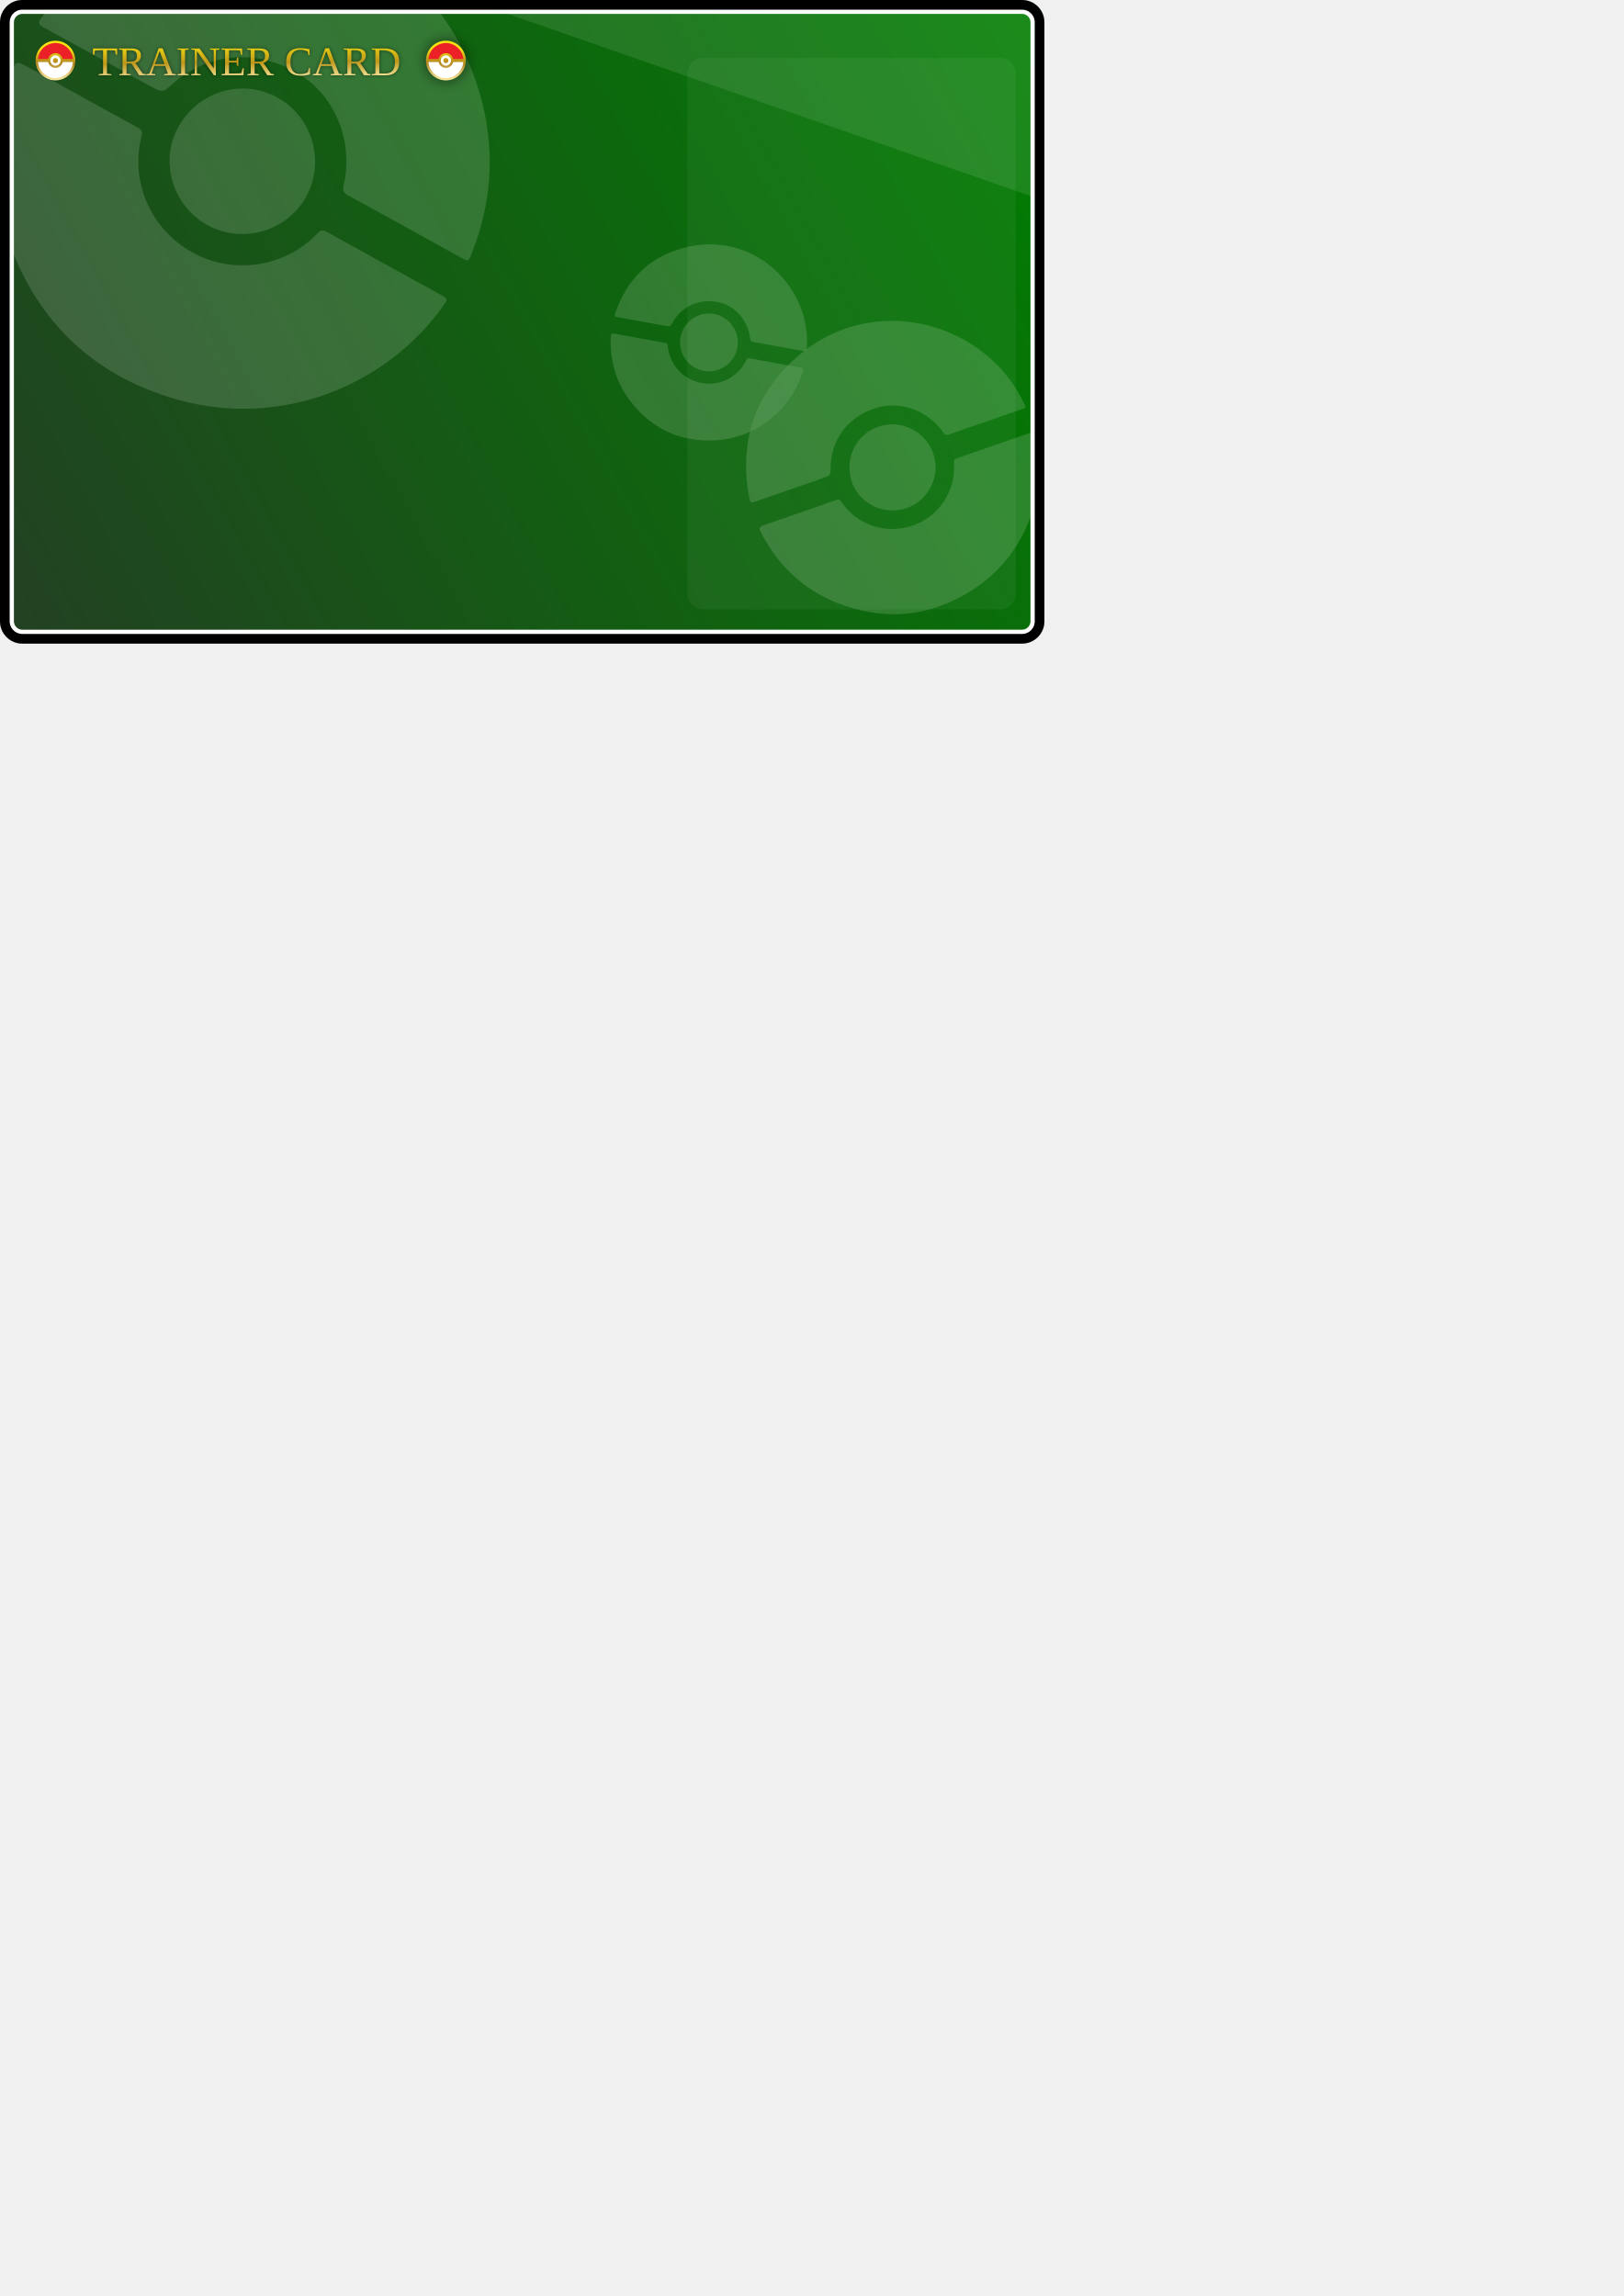
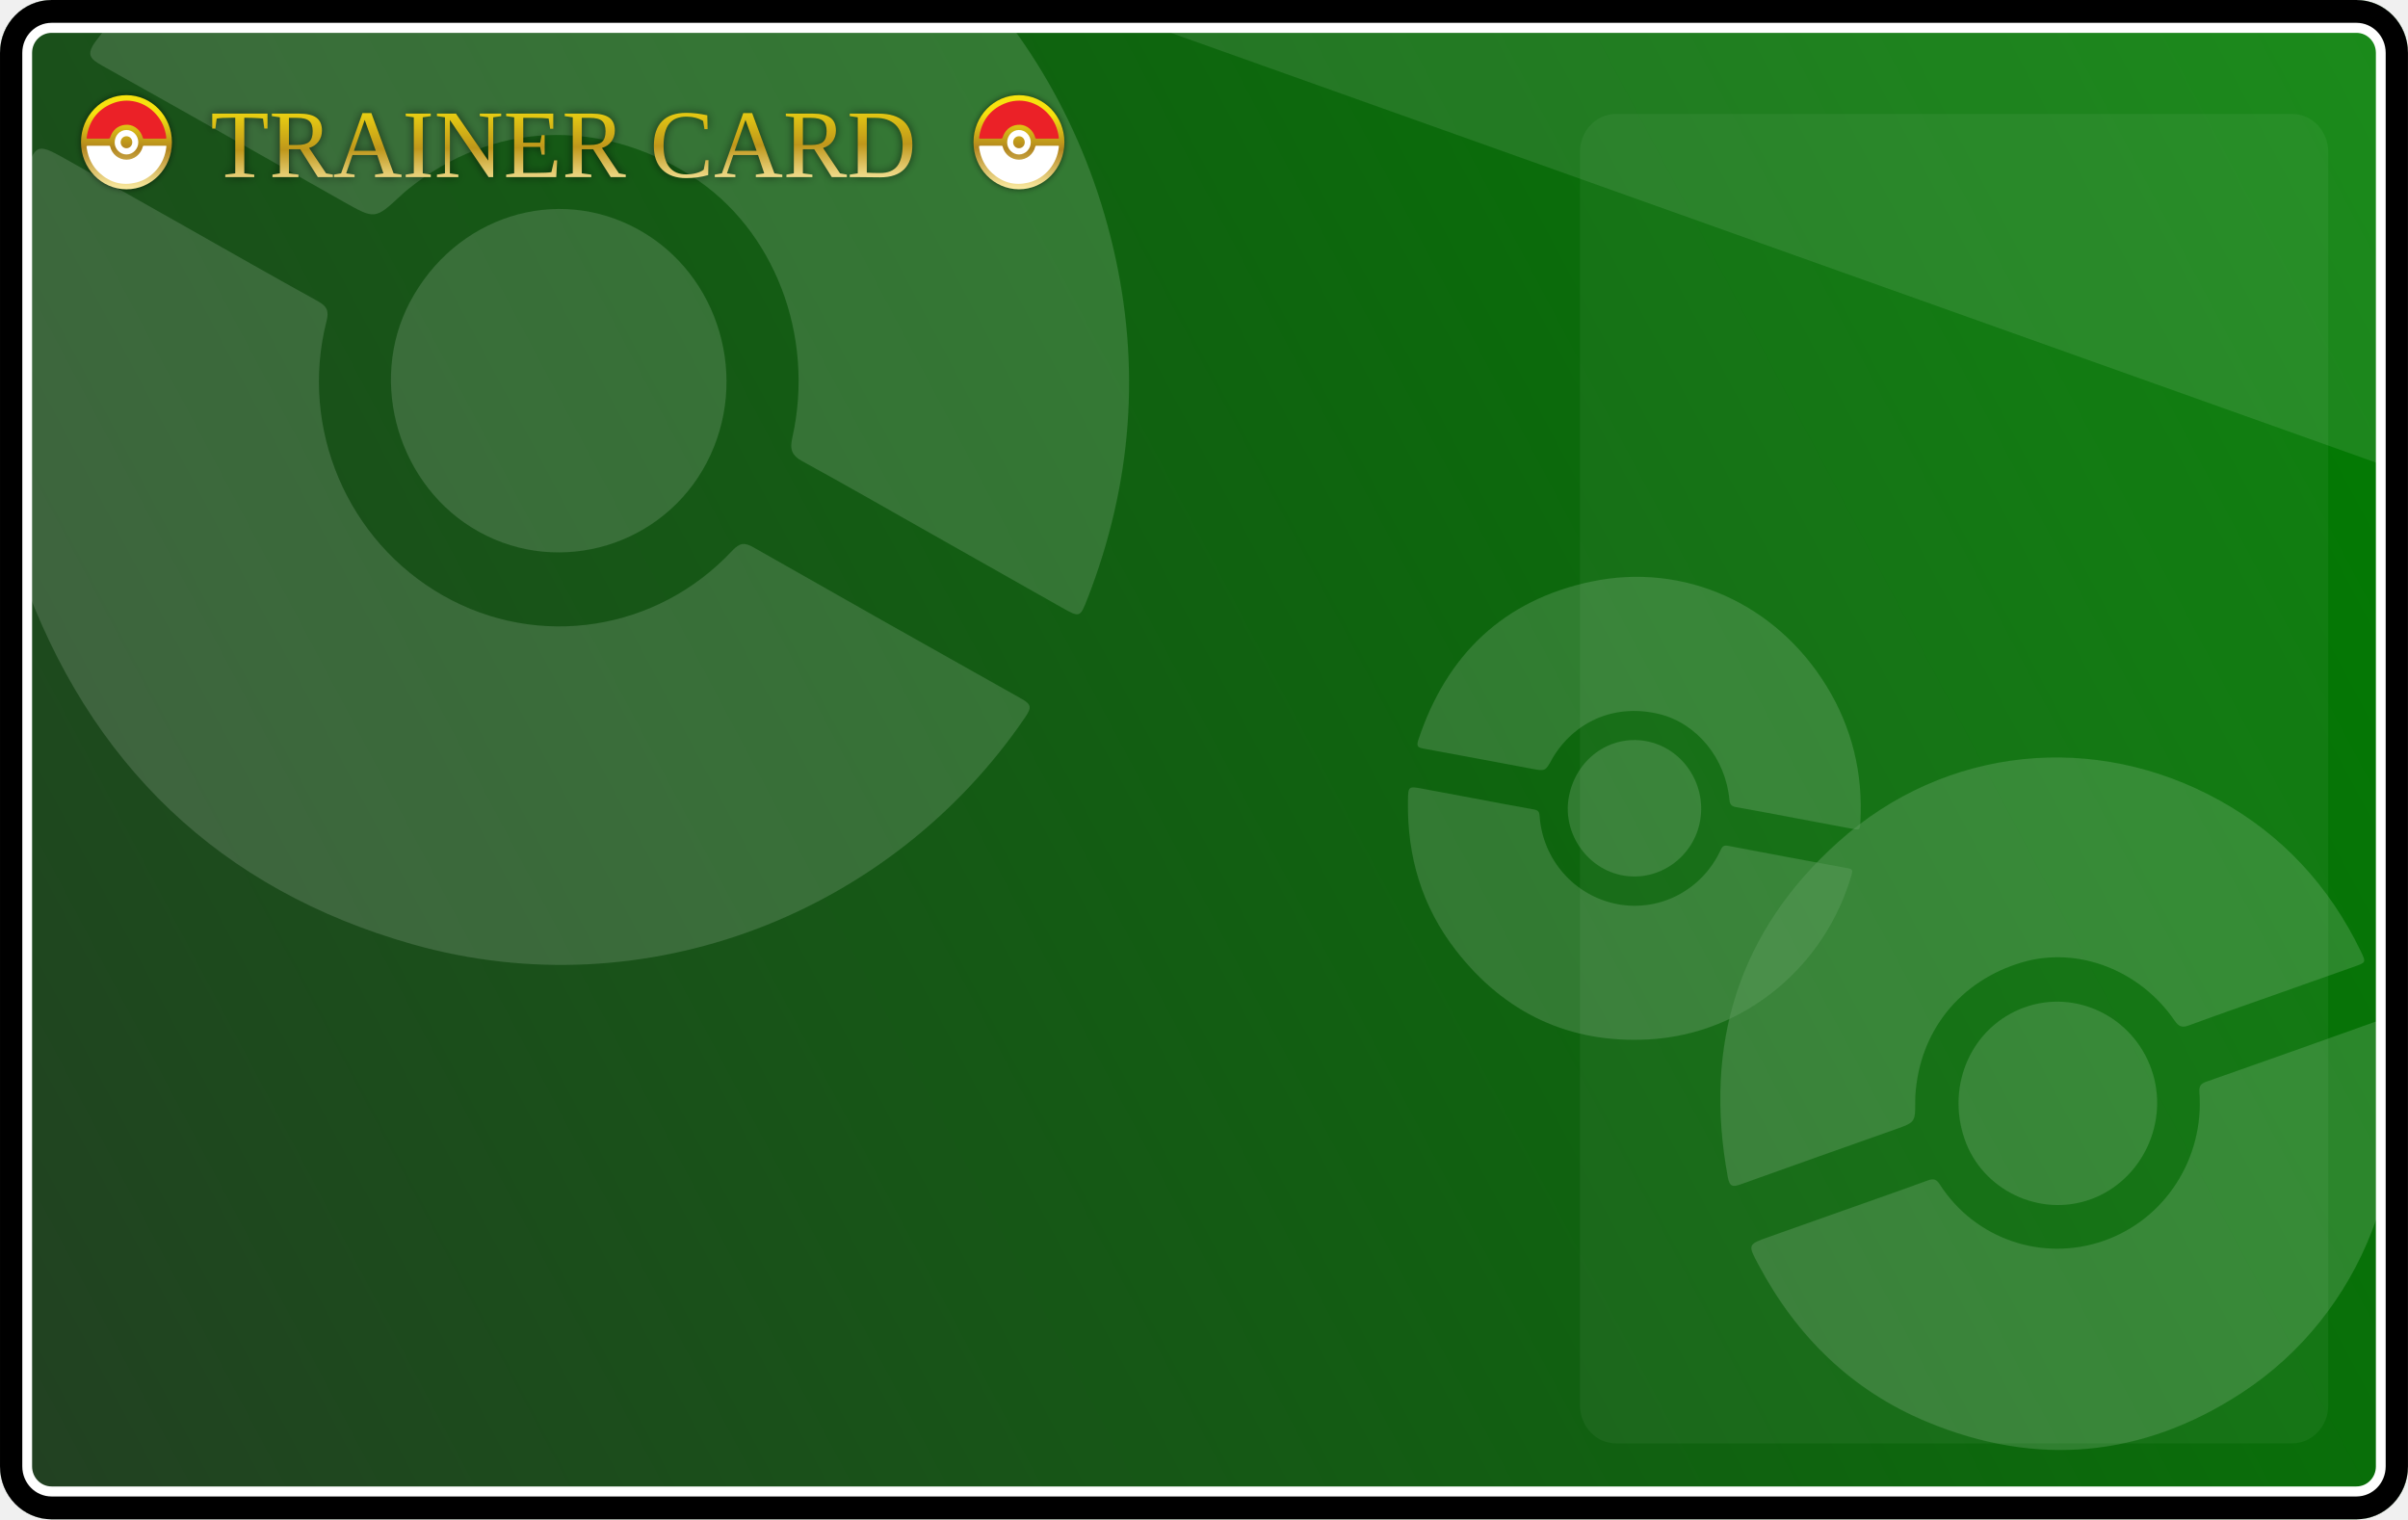
- <svg xmlns="http://www.w3.org/2000/svg" xmlns:xlink="http://www.w3.org/1999/xlink" width="210mm" height="297mm" viewBox="0 0 210 297" version="1.1" id="svg970" xml:space="preserve">
+ <svg xmlns="http://www.w3.org/2000/svg" xmlns:xlink="http://www.w3.org/1999/xlink" width="634" height="400" viewBox="0 0 167.746 105.833" version="1.1" id="svg970" xml:space="preserve">
  <defs id="defs967">
    <linearGradient id="linearGradient25363">
      <stop style="stop-color:#000000;stop-opacity:1;" offset="0" id="stop25361" />
    </linearGradient>
    <linearGradient id="linearGradient19835">
      <stop style="stop-color:#f6e20f;stop-opacity:1;" offset="0" id="stop19831" />
      <stop style="stop-color:#bf971b;stop-opacity:1;" offset="0.564" id="stop21012" />
      <stop style="stop-color:#f8e79e;stop-opacity:1;" offset="1" id="stop19833" />
    </linearGradient>
    <rect x="44.548" y="20.506" width="161.927" height="45.608" id="rect19270" />
    <linearGradient id="linearGradient11449">
      <stop style="stop-color:#fff1aa;stop-opacity:1;" offset="0" id="stop11445" />
      <stop style="stop-color:#b2861e;stop-opacity:1;" offset="0.434" id="stop11457" />
      <stop style="stop-color:#f6e20f;stop-opacity:1;" offset="0.778" id="stop11447" />
    </linearGradient>
    <linearGradient id="linearGradient10378">
      <stop style="stop-color:#2d2d2d;stop-opacity:1;" offset="0" id="stop10374" />
      <stop style="stop-color:#008000;stop-opacity:1;" offset="1" id="stop10376" />
    </linearGradient>
    <clipPath clipPathUnits="userSpaceOnUse" id="clipPath2619">
      <path style="display:inline;opacity:1;fill:#000000;fill-opacity:0;stroke:#000000;stroke-width:0;stroke-linejoin:round;stroke-dasharray:none;stroke-opacity:1" xlink:href="#rect1572" id="path2621" d="m 40.123,56.496 c -1.607,0 -2.9,1.294 -2.9,2.9 v 77.455 c 0,1.607 1.294,2.9 2.9,2.9 H 169.402 c 1.607,0 2.898,-1.294 2.898,-2.9 V 59.396 c 0,-1.607 -1.292,-2.9 -2.898,-2.9 z" />
    </clipPath>
    <clipPath clipPathUnits="userSpaceOnUse" id="clipPath2626">
      <path style="display:inline;opacity:1;fill:#000000;fill-opacity:0;stroke:#000000;stroke-width:0;stroke-linejoin:round;stroke-dasharray:none;stroke-opacity:1" xlink:href="#rect1572" id="path2628" d="m 40.123,56.496 c -1.607,0 -2.9,1.294 -2.9,2.9 v 77.455 c 0,1.607 1.294,2.9 2.9,2.9 H 169.402 c 1.607,0 2.898,-1.294 2.898,-2.9 V 59.396 c 0,-1.607 -1.292,-2.9 -2.898,-2.9 z" transform="matrix(12.55183,0,0,12.55183,-405.5341,-516.601)" />
    </clipPath>
    <clipPath clipPathUnits="userSpaceOnUse" id="clipPath7272">
      <path style="display:inline;opacity:1;fill:#000000;fill-opacity:0;stroke:#000000;stroke-width:0;stroke-linejoin:round;stroke-dasharray:none;stroke-opacity:1" xlink:href="#rect1572" id="path7274" d="m 40.123,56.496 c -1.607,0 -2.9,1.294 -2.9,2.9 v 77.455 c 0,1.607 1.294,2.9 2.9,2.9 H 169.402 c 1.607,0 2.898,-1.294 2.898,-2.9 V 59.396 c 0,-1.607 -1.292,-2.9 -2.898,-2.9 z" />
    </clipPath>
-     <linearGradient xlink:href="#linearGradient10378" id="linearGradient10380" x1="-2.748" y1="166.624" x2="181.523" y2="66.56" gradientUnits="userSpaceOnUse" />
    <clipPath clipPathUnits="userSpaceOnUse" id="clipPath11404">
      <path style="display:inline;opacity:1;fill:#000000;fill-opacity:0;stroke:#000000;stroke-width:0;stroke-linejoin:round;stroke-dasharray:none;stroke-opacity:1" xlink:href="#rect1572" id="path11406" d="m 40.123,56.496 c -1.607,0 -2.9,1.294 -2.9,2.9 v 77.455 c 0,1.607 1.294,2.9 2.9,2.9 H 169.402 c 1.607,0 2.898,-1.294 2.898,-2.9 V 59.396 c 0,-1.607 -1.292,-2.9 -2.898,-2.9 z" transform="rotate(-19.20477)" />
    </clipPath>
    <style id="style11411">.cls-1{fill:#010101;}.cls-2{fill:#fff;}.cls-3{fill:#eb2127;}</style>
    <linearGradient xlink:href="#linearGradient11449" id="linearGradient11451" x1="775.608" y1="1204.161" x2="798.177" y2="248.323" gradientUnits="userSpaceOnUse" spreadMethod="pad" />
    <linearGradient xlink:href="#linearGradient11449" id="linearGradient19211" gradientUnits="userSpaceOnUse" x1="775.608" y1="1204.161" x2="798.177" y2="248.323" spreadMethod="pad" />
    <linearGradient xlink:href="#linearGradient11449" id="linearGradient19213" gradientUnits="userSpaceOnUse" x1="775.608" y1="1204.161" x2="798.177" y2="248.323" spreadMethod="pad" />
    <linearGradient xlink:href="#linearGradient11449" id="linearGradient11451-2" x1="775.608" y1="1204.161" x2="798.177" y2="248.323" gradientUnits="userSpaceOnUse" spreadMethod="pad" />
    <linearGradient xlink:href="#linearGradient19835" id="linearGradient19837" gradientUnits="userSpaceOnUse" x1="104.047" y1="22.097" x2="104.22" y2="39.952" spreadMethod="pad" />
    <rect x="44.548" y="20.506" width="161.927" height="45.608" id="rect25324" />
    <linearGradient xlink:href="#linearGradient25363" id="linearGradient25365" x1="44.488" y1="30.921" x2="193.043" y2="30.921" gradientUnits="userSpaceOnUse" />
-     <filter style="color-interpolation-filters:sRGB;" id="filter25920" x="-0.016" y="-0.159" width="1.032" height="1.317">
+     <filter style="color-interpolation-filters:sRGB" id="filter25920" x="-0.016" y="-0.159" width="1.032" height="1.317">
      <feFlood flood-opacity="0.498" flood-color="rgb(0,0,0)" result="flood" id="feFlood25910" />
      <feComposite in="flood" in2="SourceGraphic" operator="in" result="composite1" id="feComposite25912" />
      <feGaussianBlur in="composite1" stdDeviation="1" result="blur" id="feGaussianBlur25914" />
      <feOffset dx="0" dy="0" result="offset" id="feOffset25916" />
      <feComposite in="SourceGraphic" in2="offset" operator="over" result="composite2" id="feComposite25918" />
    </filter>
-     <filter style="color-interpolation-filters:sRGB;" id="filter26544" x="-0.407" y="-0.408" width="1.815" height="1.816">
+     <filter style="color-interpolation-filters:sRGB" id="filter26544" x="-0.407" y="-0.408" width="1.815" height="1.816">
      <feFlood flood-opacity="0.584" flood-color="rgb(0,0,0)" result="flood" id="feFlood26534" />
      <feComposite in="flood" in2="SourceGraphic" operator="in" result="composite1" id="feComposite26536" />
      <feGaussianBlur in="composite1" stdDeviation="154.517" result="blur" id="feGaussianBlur26538" />
      <feOffset dx="0" dy="0" result="offset" id="feOffset26540" />
      <feComposite in="SourceGraphic" in2="offset" operator="over" result="composite2" id="feComposite26542" />
    </filter>
-     <filter style="color-interpolation-filters:sRGB;" id="filter26556" x="-0.055" y="-0.055" width="1.11" height="1.11">
+     <filter style="color-interpolation-filters:sRGB" id="filter26556" x="-0.055" y="-0.055" width="1.11" height="1.11">
      <feFlood flood-opacity="0.584" flood-color="rgb(0,0,0)" result="flood" id="feFlood26546" />
      <feComposite in="flood" in2="SourceGraphic" operator="in" result="composite1" id="feComposite26548" />
      <feGaussianBlur in="composite1" stdDeviation="20.9" result="blur" id="feGaussianBlur26550" />
      <feOffset dx="0" dy="0" result="offset" id="feOffset26552" />
      <feComposite in="SourceGraphic" in2="offset" operator="over" result="composite2" id="feComposite26554" />
    </filter>
+     <linearGradient xlink:href="#linearGradient10378" id="linearGradient1079" gradientUnits="userSpaceOnUse" x1="-2.748" y1="166.624" x2="181.523" y2="66.56" />
+     <linearGradient xlink:href="#linearGradient11449" id="linearGradient1081" gradientUnits="userSpaceOnUse" x1="775.608" y1="1204.161" x2="798.177" y2="248.323" spreadMethod="pad" />
+     <linearGradient xlink:href="#linearGradient11449" id="linearGradient1083" gradientUnits="userSpaceOnUse" x1="775.608" y1="1204.161" x2="798.177" y2="248.323" spreadMethod="pad" />
+     <filter style="color-interpolation-filters:sRGB;" id="filter1696" x="-0.081" y="-0.082" width="1.163" height="1.163">
+       <feFlood flood-opacity="0.584" flood-color="rgb(0,0,0)" result="flood" id="feFlood1686" />
+       <feComposite in="flood" in2="SourceGraphic" operator="in" result="composite1" id="feComposite1688" />
+       <feGaussianBlur in="composite1" stdDeviation="30.9" result="blur" id="feGaussianBlur1690" />
+       <feOffset dx="0" dy="0" result="offset" id="feOffset1692" />
+       <feComposite in="SourceGraphic" in2="offset" operator="over" result="composite2" id="feComposite1694" />
+     </filter>
+     <filter style="color-interpolation-filters:sRGB;" id="filter2072" x="-0.079" y="-0.079" width="1.158" height="1.158">
+       <feFlood flood-opacity="0.584" flood-color="rgb(0,0,0)" result="flood" id="feFlood2062" />
+       <feComposite in="flood" in2="SourceGraphic" operator="in" result="composite1" id="feComposite2064" />
+       <feGaussianBlur in="composite1" stdDeviation="30" result="blur" id="feGaussianBlur2066" />
+       <feOffset dx="0" dy="0" result="offset" id="feOffset2068" />
+       <feComposite in="SourceGraphic" in2="offset" operator="over" result="composite2" id="feComposite2070" />
+     </filter>
+     <filter style="color-interpolation-filters:sRGB;" id="filter2156" x="-0.016" y="-0.159" width="1.032" height="1.317">
+       <feFlood flood-opacity="0.584" flood-color="rgb(0,0,0)" result="flood" id="feFlood2146" />
+       <feComposite in="flood" in2="SourceGraphic" operator="in" result="composite1" id="feComposite2148" />
+       <feGaussianBlur in="composite1" stdDeviation="1" result="blur" id="feGaussianBlur2150" />
+       <feOffset dx="0" dy="0" result="offset" id="feOffset2152" />
+       <feComposite in="SourceGraphic" in2="offset" operator="over" result="composite2" id="feComposite2154" />
+     </filter>
+     <filter style="color-interpolation-filters:sRGB;" id="filter2312" x="-0.079" y="-0.079" width="1.158" height="1.158">
+       <feFlood flood-opacity="0.584" flood-color="rgb(0,0,0)" result="flood" id="feFlood2302" />
+       <feComposite in="flood" in2="SourceGraphic" operator="in" result="composite1" id="feComposite2304" />
+       <feGaussianBlur in="composite1" stdDeviation="30" result="blur" id="feGaussianBlur2306" />
+       <feOffset dx="0" dy="0" result="offset" id="feOffset2308" />
+       <feComposite in="SourceGraphic" in2="offset" operator="over" result="composite2" id="feComposite2310" />
+     </filter>
+     <filter style="color-interpolation-filters:sRGB;" id="filter5565" x="-0.049" y="-0.05" width="1.098" height="1.1">
+       <feFlood flood-opacity="1" flood-color="rgb(0,0,0)" result="flood" id="feFlood5555" />
+       <feComposite in="flood" in2="SourceGraphic" operator="in" result="composite1" id="feComposite5557" />
+       <feGaussianBlur in="composite1" stdDeviation="5" result="blur" id="feGaussianBlur5559" />
+       <feOffset dx="0" dy="0" result="offset" id="feOffset5561" />
+       <feComposite in="SourceGraphic" in2="offset" operator="over" result="composite2" id="feComposite5563" />
+     </filter>
  </defs>
-   <g id="layer1" transform="translate(-37.22357,-56.49681)" style="display:inline">
+   <g id="layer1" transform="matrix(1.241836,0,0,1.271182,-46.22442,-71.81681)" style="display:inline">
    <g id="layer6">
-       <path style="display:inline;opacity:1;fill:url(#linearGradient10380);fill-opacity:1;stroke:#000000;stroke-width:0;stroke-linejoin:round;stroke-dasharray:none;stroke-opacity:1" xlink:href="#rect1572" id="path7280" d="m 40.123,56.496 c -1.607,0 -2.9,1.294 -2.9,2.9 v 77.455 c 0,1.607 1.294,2.9 2.9,2.9 H 169.402 c 1.607,0 2.898,-1.294 2.898,-2.9 V 59.396 c 0,-1.607 -1.292,-2.9 -2.898,-2.9 z" />
-       <path style="display:none;opacity:1;fill:url(#linearGradient10380);fill-opacity:1;stroke:#000000;stroke-width:0;stroke-linejoin:round;stroke-dasharray:none;stroke-opacity:1" xlink:href="#rect1572" id="path28010" d="m 40.123,56.496 c -1.607,0 -2.9,1.294 -2.9,2.9 v 77.455 c 0,1.607 1.294,2.9 2.9,2.9 H 169.402 c 1.607,0 2.898,-1.294 2.898,-2.9 V 59.396 c 0,-1.607 -1.292,-2.9 -2.898,-2.9 z" />
+       <path style="display:inline;opacity:1;fill:url(#linearGradient1079);fill-opacity:1;stroke:#000000;stroke-width:0;stroke-linejoin:round;stroke-dasharray:none;stroke-opacity:1" xlink:href="#rect1572" id="path7280" d="m 40.123,56.496 c -1.607,0 -2.9,1.294 -2.9,2.9 v 77.455 c 0,1.607 1.294,2.9 2.9,2.9 H 169.402 c 1.607,0 2.898,-1.294 2.898,-2.9 V 59.396 c 0,-1.607 -1.292,-2.9 -2.898,-2.9 z" />
    </g>
    <g id="layer8">
      <rect style="opacity:0.1;fill:#ffffff;fill-opacity:1;stroke:none;stroke-width:3.6;stroke-linejoin:round;stroke-dasharray:none;stroke-opacity:1" id="rect10409" width="96.705" height="42.862" x="100.324" y="-21.659" rx="0" ry="0" transform="rotate(19.20477)" clip-path="url(#clipPath11404)" />
    </g>
    <g id="layer3" style="opacity:0.287">
      <g id="g1037" transform="matrix(0.03158867,-0.0350818,0.0350818,0.03158867,122.3229,118.5708)" style="opacity:0.5">
        <path class="cls-2" d="m 191.651,348.105 c 31.256,17.249 62.42,34.687 93.86,51.603 6.439,3.462 7.964,6.679 6.023,13.923 -19.132,73.62 14.798,151.177 82.127,188.538 a 168.44,168.44 0 0 0 203.538,-30.824 c 5.346,-5.548 8.689,-5.873 15.005,-2.353 q 94.099,52.329 188.545,104.05 c 7.004,3.865 7.61,5.913 2.776,12.851 C 689.746,820.416 516.709,887.637 351.903,841.964 216.951,804.554 124.252,718.435 76.544,586.389 43.989,496.364 46.383,405.74 78.096,315.718 87.031,290.358 86.968,290.347 110.739,303.465 Z" id="path1031" style="fill:#ffffff" />
        <path class="cls-3" d="m 718.429,560.229 c -30.591,-16.882 -61.065,-33.996 -91.865,-50.479 -7.355,-3.933 -8.881,-8.019 -7.038,-16.036 16.195,-70.306 -12.759,-143.655 -70.605,-179.884 -65.165,-40.827 -141.004,-37.518 -199.752,8.711 -1.762,1.392 -3.478,2.866 -5.133,4.375 -18.301,16.605 -18.301,16.605 -40.539,4.332 -56.585,-31.227 -113.09,-62.58 -169.82,-93.545 -8.414,-4.643 -11.673,-7.492 -4.457,-16.988 C 224.407,95.42 350.785,39.067 506.577,57.756 674.499,77.852 805.924,198.522 845.422,362.541 c 19.802,82.234 13.336,163.037 -18.022,241.696 -5.277,13.204 -5.401,13.181 -18.162,6.15 q -45.408,-25.093 -90.808,-50.159 z" id="path1033" style="fill:#ffffff;fill-opacity:1" />
        <path class="cls-2" d="m 398.994,558.356 c -56.423,-30.486 -78.666,-102.668 -48.701,-158.042 32.021,-59.163 103.343,-81.172 161.151,-49.761 56.976,30.974 78.469,103.004 47.81,160.258 -30.443,56.904 -103.103,78.483 -160.26,47.546 z" id="path1035" style="fill:#ffffff" />
      </g>
      <g id="g1029" transform="matrix(0.03000168,-0.01005521,0.01005521,0.03000168,110.6842,91.73216)" style="opacity:0.5">
        <path class="cls-2" d="m 191.651,348.105 c 31.256,17.249 62.42,34.687 93.86,51.603 6.439,3.462 7.964,6.679 6.023,13.923 -19.132,73.62 14.798,151.177 82.127,188.538 a 168.44,168.44 0 0 0 203.538,-30.824 c 5.346,-5.548 8.689,-5.873 15.005,-2.353 q 94.099,52.329 188.545,104.05 c 7.004,3.865 7.61,5.913 2.776,12.851 C 689.746,820.416 516.709,887.637 351.903,841.964 216.951,804.554 124.252,718.435 76.544,586.389 43.989,496.364 46.383,405.74 78.096,315.718 87.031,290.358 86.968,290.347 110.739,303.465 Z" id="path1023" style="fill:#ffffff" />
        <path class="cls-3" d="m 718.429,560.229 c -30.591,-16.882 -61.065,-33.996 -91.865,-50.479 -7.355,-3.933 -8.881,-8.019 -7.038,-16.036 16.195,-70.306 -12.759,-143.655 -70.605,-179.884 -65.165,-40.827 -141.004,-37.518 -199.752,8.711 -1.762,1.392 -3.478,2.866 -5.133,4.375 -18.301,16.605 -18.301,16.605 -40.539,4.332 -56.585,-31.227 -113.09,-62.58 -169.82,-93.545 -8.414,-4.643 -11.673,-7.492 -4.457,-16.988 C 224.407,95.42 350.785,39.067 506.577,57.756 674.499,77.852 805.924,198.522 845.422,362.541 c 19.802,82.234 13.336,163.037 -18.022,241.696 -5.277,13.204 -5.401,13.181 -18.162,6.15 q -45.408,-25.093 -90.808,-50.159 z" id="path1025" style="fill:#ffffff;fill-opacity:1" />
        <path class="cls-2" d="m 398.994,558.356 c -56.423,-30.486 -78.666,-102.668 -48.701,-158.042 32.021,-59.163 103.343,-81.172 161.151,-49.761 56.976,30.974 78.469,103.004 47.81,160.258 -30.443,56.904 -103.103,78.483 -160.26,47.546 z" id="path1027" style="fill:#ffffff" />
      </g>
      <g id="g34" transform="matrix(0.07966965,0,0,0.07966965,32.30876,41.15742)" style="display:inline;opacity:0.5" clip-path="url(#clipPath2626)">
        <path class="cls-2" d="m 191.651,348.105 c 31.256,17.249 62.42,34.687 93.86,51.603 6.439,3.462 7.964,6.679 6.023,13.923 -19.132,73.62 14.798,151.177 82.127,188.538 a 168.44,168.44 0 0 0 203.538,-30.824 c 5.346,-5.548 8.689,-5.873 15.005,-2.353 q 94.099,52.329 188.545,104.05 c 7.004,3.865 7.61,5.913 2.776,12.851 C 689.746,820.416 516.709,887.637 351.903,841.964 216.951,804.554 124.252,718.435 76.544,586.389 43.989,496.364 46.383,405.74 78.096,315.718 87.031,290.358 86.968,290.347 110.739,303.465 Z" id="path17" style="fill:#ffffff" />
        <path class="cls-3" d="m 718.429,560.229 c -30.591,-16.882 -61.065,-33.996 -91.865,-50.479 -7.355,-3.933 -8.881,-8.019 -7.038,-16.036 16.195,-70.306 -12.759,-143.655 -70.605,-179.884 -65.165,-40.827 -141.004,-37.518 -199.752,8.711 -1.762,1.392 -3.478,2.866 -5.133,4.375 -18.301,16.605 -18.301,16.605 -40.539,4.332 -56.585,-31.227 -113.09,-62.58 -169.82,-93.545 -8.414,-4.643 -11.673,-7.492 -4.457,-16.988 C 224.407,95.42 350.785,39.067 506.577,57.756 674.499,77.852 805.924,198.522 845.422,362.541 c 19.802,82.234 13.336,163.037 -18.022,241.696 -5.277,13.204 -5.401,13.181 -18.162,6.15 q -45.408,-25.093 -90.808,-50.159 z" id="path19" style="fill:#ffffff;fill-opacity:1" />
        <path class="cls-2" d="m 398.994,558.356 c -56.423,-30.486 -78.666,-102.668 -48.701,-158.042 32.021,-59.163 103.343,-81.172 161.151,-49.761 56.976,30.974 78.469,103.004 47.81,160.258 -30.443,56.904 -103.103,78.483 -160.26,47.546 z" id="path21" style="fill:#ffffff" />
      </g>
    </g>
-     <g id="layer9" style="display:inline" transform="matrix(0.957291,0,0,0.957291,-0.6595927,3.193746)">
-       <g id="g11436" transform="matrix(0.00590393,0,0,0.00590393,44.37751,61.17786)" style="opacity:1;filter:url(#filter26556)">
-         <path class="cls-1" d="m 337,730 c 0.61,-252 204.75,-455.12 456.36,-454.09 251.82,1 454.28,204.19 453.77,455.38 -0.51,251.19 -204.7,454.42 -455.63,453.56 C 539.59,1184 336.4,980.67 337,730 Z" transform="translate(-337,-275.94)" id="path11417" style="fill:url(#linearGradient11451);fill-opacity:1" />
+     <g id="layer9" style="display:inline" transform="matrix(0.949115,0,0,0.9615535,-0.3526221,2.88419)">
+       <g id="g11436" transform="matrix(0.00590393,0,0,0.00590393,44.37751,61.17786)" style="opacity:1;filter:url(#filter2072)">
+         <path class="cls-1" d="m 337,730 c 0.61,-252 204.75,-455.12 456.36,-454.09 251.82,1 454.28,204.19 453.77,455.38 -0.51,251.19 -204.7,454.42 -455.63,453.56 C 539.59,1184 336.4,980.67 337,730 Z" transform="translate(-337,-275.94)" id="path11417" style="fill:url(#linearGradient1081);fill-opacity:1" />
        <path class="cls-2" d="m 510,764.63 c 35.7,0 71.41,0.21 107.11,-0.17 7.31,-0.08 10.2,2 12,9.28 18.82,73.7 86,125.21 163,125.39 A 168.44,168.44 0 0 0 955.42,773.8 c 2,-7.44 4.77,-9.34 12,-9.31 q 107.67,0.35 215.35,0 c 8,0 9.52,1.5 8.64,9.91 -17.11,163.09 -136.13,305.55 -302.49,345.19 -136.23,32.45 -259,1.84 -364.57,-90.72 -72,-63.09 -113.69,-143.59 -129.42,-237.73 -4.43,-26.52 -4.49,-26.5 22.66,-26.5 z" transform="translate(-337,-275.94)" id="path11419" />
        <path class="cls-3" d="m 1073.7,695.83 c -34.94,0 -69.89,-0.26 -104.82,0.19 -8.34,0.11 -11.65,-2.73 -13.91,-10.64 C 935.18,616 874.39,565.77 806.24,562 c -76.78,-4.26 -141.58,35.28 -170.68,104.14 -0.87,2.07 -1.66,4.19 -2.38,6.31 -8,23.38 -8,23.38 -33.4,23.38 -64.63,0 -129.25,-0.15 -193.88,0.15 -9.61,0 -13.84,-0.92 -12.11,-12.72 22.8,-155.69 106.22,-266.09 251.65,-325 156.73,-63.54 330.1,-21.39 443.93,103.13 57.07,62.43 90.45,136.3 101,220.32 1.76,14.11 1.64,14.15 -12.93,14.16 q -51.88,-0.03 -103.74,-0.04 z" transform="translate(-337,-275.94)" id="path11421" />
        <path class="cls-2" d="m 793.12,848.53 c -64.13,0.57 -118.48,-51.88 -119,-114.84 -0.55,-67.27 51.26,-121 117.05,-121.43 64.85,-0.41 118.47,52.27 119.29,117.21 C 911.3,794 858.11,848 793.12,848.53 Z" transform="translate(-337,-275.94)" id="path11423" />
-         <path class="cls-1" d="m 793.1,672.52 c 32.69,0.37 57.55,26.21 57.15,59.39 -0.39,31.86 -26.4,56.79 -59,56.55 a 57.74,57.74 0 0 1 -57.36,-58.33 c 0.42,-32.78 26.31,-57.98 59.21,-57.61 z" transform="translate(-337,-275.94)" id="path11425" style="font-variation-settings:normal;opacity:1;vector-effect:none;fill:url(#linearGradient11451);fill-opacity:1;stroke-width:1;stroke-linecap:butt;stroke-linejoin:miter;stroke-miterlimit:4;stroke-dasharray:none;stroke-dashoffset:0;stroke-opacity:1;-inkscape-stroke:none;stop-color:#000000;stop-opacity:1" />
+         <path class="cls-1" d="m 793.1,672.52 c 32.69,0.37 57.55,26.21 57.15,59.39 -0.39,31.86 -26.4,56.79 -59,56.55 a 57.74,57.74 0 0 1 -57.36,-58.33 c 0.42,-32.78 26.31,-57.98 59.21,-57.61 z" transform="translate(-337,-275.94)" id="path11425" style="font-variation-settings:normal;opacity:1;vector-effect:none;fill:url(#linearGradient1083);fill-opacity:1;stroke-width:1;stroke-linecap:butt;stroke-linejoin:miter;stroke-miterlimit:4;stroke-dasharray:none;stroke-dashoffset:0;stroke-opacity:1;-inkscape-stroke:none;stop-color:#000000;stop-opacity:1" />
      </g>
-       <g id="g19209" transform="matrix(0.00590393,0,0,0.00590393,97.12633,61.17786)" style="opacity:1;filter:url(#filter26544)">
-         <path class="cls-1" d="m 337,730 c 0.61,-252 204.75,-455.12 456.36,-454.09 251.82,1 454.28,204.19 453.77,455.38 -0.51,251.19 -204.7,454.42 -455.63,453.56 C 539.59,1184 336.4,980.67 337,730 Z" transform="translate(-337,-275.94)" id="path19199" style="fill:url(#linearGradient19211);fill-opacity:1" />
+       <g id="g19209" transform="matrix(0.00590393,0,0,0.00590393,97.12633,61.17786)" style="opacity:1">
+         <path class="cls-1" d="m 337,730 c 0.61,-252 204.75,-455.12 456.36,-454.09 251.82,1 454.28,204.19 453.77,455.38 -0.51,251.19 -204.7,454.42 -455.63,453.56 C 539.59,1184 336.4,980.67 337,730 Z" transform="translate(-337,-275.94)" id="path19199" style="fill:url(#linearGradient19211);fill-opacity:1;filter:url(#filter2312)" />
        <path class="cls-2" d="m 510,764.63 c 35.7,0 71.41,0.21 107.11,-0.17 7.31,-0.08 10.2,2 12,9.28 18.82,73.7 86,125.21 163,125.39 A 168.44,168.44 0 0 0 955.42,773.8 c 2,-7.44 4.77,-9.34 12,-9.31 q 107.67,0.35 215.35,0 c 8,0 9.52,1.5 8.64,9.91 -17.11,163.09 -136.13,305.55 -302.49,345.19 -136.23,32.45 -259,1.84 -364.57,-90.72 -72,-63.09 -113.69,-143.59 -129.42,-237.73 -4.43,-26.52 -4.49,-26.5 22.66,-26.5 z" transform="translate(-337,-275.94)" id="path19201" />
        <path class="cls-3" d="m 1073.7,695.83 c -34.94,0 -69.89,-0.26 -104.82,0.19 -8.34,0.11 -11.65,-2.73 -13.91,-10.64 C 935.18,616 874.39,565.77 806.24,562 c -76.78,-4.26 -141.58,35.28 -170.68,104.14 -0.87,2.07 -1.66,4.19 -2.38,6.31 -8,23.38 -8,23.38 -33.4,23.38 -64.63,0 -129.25,-0.15 -193.88,0.15 -9.61,0 -13.84,-0.92 -12.11,-12.72 22.8,-155.69 106.22,-266.09 251.65,-325 156.73,-63.54 330.1,-21.39 443.93,103.13 57.07,62.43 90.45,136.3 101,220.32 1.76,14.11 1.64,14.15 -12.93,14.16 q -51.88,-0.03 -103.74,-0.04 z" transform="translate(-337,-275.94)" id="path19203" />
        <path class="cls-2" d="m 793.12,848.53 c -64.13,0.57 -118.48,-51.88 -119,-114.84 -0.55,-67.27 51.26,-121 117.05,-121.43 64.85,-0.41 118.47,52.27 119.29,117.21 C 911.3,794 858.11,848 793.12,848.53 Z" transform="translate(-337,-275.94)" id="path19205" />
        <path class="cls-1" d="m 793.1,672.52 c 32.69,0.37 57.55,26.21 57.15,59.39 -0.39,31.86 -26.4,56.79 -59,56.55 a 57.74,57.74 0 0 1 -57.36,-58.33 c 0.42,-32.78 26.31,-57.98 59.21,-57.61 z" transform="translate(-337,-275.94)" id="path19207" style="font-variation-settings:normal;opacity:1;vector-effect:none;fill:url(#linearGradient19213);fill-opacity:1;stroke-width:1;stroke-linecap:butt;stroke-linejoin:miter;stroke-miterlimit:4;stroke-dasharray:none;stroke-dashoffset:0;stroke-opacity:1;-inkscape-stroke:none;stop-color:#000000;stop-opacity:1" />
      </g>
      <g id="layer10" style="font-variation-settings:normal;display:inline;opacity:1;vector-effect:none;fill:url(#linearGradient11451);fill-opacity:1;stroke-width:0.006;stroke-linecap:butt;stroke-linejoin:miter;stroke-miterlimit:4;stroke-dasharray:none;stroke-dashoffset:0;stroke-opacity:1;-inkscape-stroke:none;stop-color:#000000;stop-opacity:1" transform="matrix(1.044614,0,0,1.044614,0.6890204,-3.336233)">
-         <text xml:space="preserve" transform="matrix(0.2711951,0,0,0.2645833,37.06974,56.12263)" id="text19268" style="font-size:20px;font-variation-settings:normal;white-space:pre;shape-inside:url(#rect19270);display:inline;opacity:1;vector-effect:none;fill:url(#linearGradient19837);fill-opacity:1;stroke:none;stroke-width:0.021;stroke-linecap:butt;stroke-linejoin:miter;stroke-miterlimit:4;stroke-dasharray:none;stroke-dashoffset:0;stroke-opacity:1;-inkscape-stroke:none;filter:url(#filter25920);stop-color:#000000;stop-opacity:1">
-           <tspan x="44.547" y="38.201" id="tspan44113">TRAINER CARD</tspan>
+         <text xml:space="preserve" transform="matrix(0.2711951,0,0,0.2645833,37.06974,56.12263)" id="text19268" style="font-size:20px;font-variation-settings:normal;white-space:pre;shape-inside:url(#rect19270);display:inline;opacity:1;vector-effect:none;fill:url(#linearGradient19837);fill-opacity:1;stroke:none;stroke-width:0.021;stroke-linecap:butt;stroke-linejoin:miter;stroke-miterlimit:4;stroke-dasharray:none;stroke-dashoffset:0;stroke-opacity:1;-inkscape-stroke:none;filter:url(#filter2156);stop-color:#000000;stop-opacity:1">
+           <tspan x="44.547" y="38.201" id="tspan15815">TRAINER CARD</tspan>
        </text>
-         <text xml:space="preserve" transform="matrix(0.2711951,0,0,0.2645833,37.06974,56.12263)" id="text25322" style="font-size:20px;font-variation-settings:normal;white-space:pre;shape-inside:url(#rect25324);display:none;opacity:1;fill:#010101;fill-opacity:1;stroke:none;stroke-width:2.262;stroke-linecap:butt;stroke-linejoin:miter;stroke-miterlimit:4;stroke-dasharray:none;stroke-dashoffset:0;stroke-opacity:1;stop-color:#000000;stop-opacity:1" />
      </g>
    </g>
-     <g id="layer4">
-       <rect style="opacity:0.05;fill:#ffffff;fill-opacity:1;stroke:none;stroke-width:0;stroke-linejoin:round;stroke-dasharray:none;stroke-opacity:1" id="rect2688" width="42.482" height="71.338" x="126.124" y="63.988" rx="2.04" ry="2.04" />
+     <g id="layer4" transform="matrix(0.9981611,0,0,0.9994264,0.5279629,1.397621)">
+       <rect style="opacity:0.05;fill:#ffffff;fill-opacity:1;stroke:none;stroke-width:0;stroke-linejoin:round;stroke-dasharray:none;stroke-opacity:1" id="rect2688" width="42.05" height="72.891" x="125.558" y="61.378" rx="2.019" ry="2.084" />
    </g>
    <g id="layer5">
      <path style="display:inline;opacity:1;fill:none;fill-opacity:0;stroke:#ffffff;stroke-width:3.6;stroke-linejoin:round;stroke-dasharray:none;stroke-opacity:1" xlink:href="#rect1572" id="path5394" d="m 40.123,56.496 c -1.607,0 -2.9,1.294 -2.9,2.9 v 77.455 c 0,1.607 1.294,2.9 2.9,2.9 H 169.402 c 1.607,0 2.898,-1.294 2.898,-2.9 V 59.396 c 0,-1.607 -1.292,-2.9 -2.898,-2.9 z" clip-path="url(#clipPath7272)" />
      <path style="display:inline;opacity:1;fill:#000000;fill-opacity:0;stroke:#000000;stroke-width:2.5;stroke-linejoin:round;stroke-dasharray:none;stroke-opacity:1" xlink:href="#rect1572" id="path2252" d="m 40.123,56.496 c -1.607,0 -2.9,1.294 -2.9,2.9 v 77.455 c 0,1.607 1.294,2.9 2.9,2.9 H 169.402 c 1.607,0 2.898,-1.294 2.898,-2.9 V 59.396 c 0,-1.607 -1.292,-2.9 -2.898,-2.9 z" clip-path="url(#clipPath2619)" />
      <rect style="display:inline;opacity:1;fill:#000000;fill-opacity:0;stroke:#000000;stroke-width:0;stroke-linejoin:round;stroke-dasharray:none;stroke-opacity:1" id="rect1572" width="135.078" height="83.254" x="37.224" y="56.497" ry="2.9" rx="2.9" />
    </g>
  </g>
</svg>
